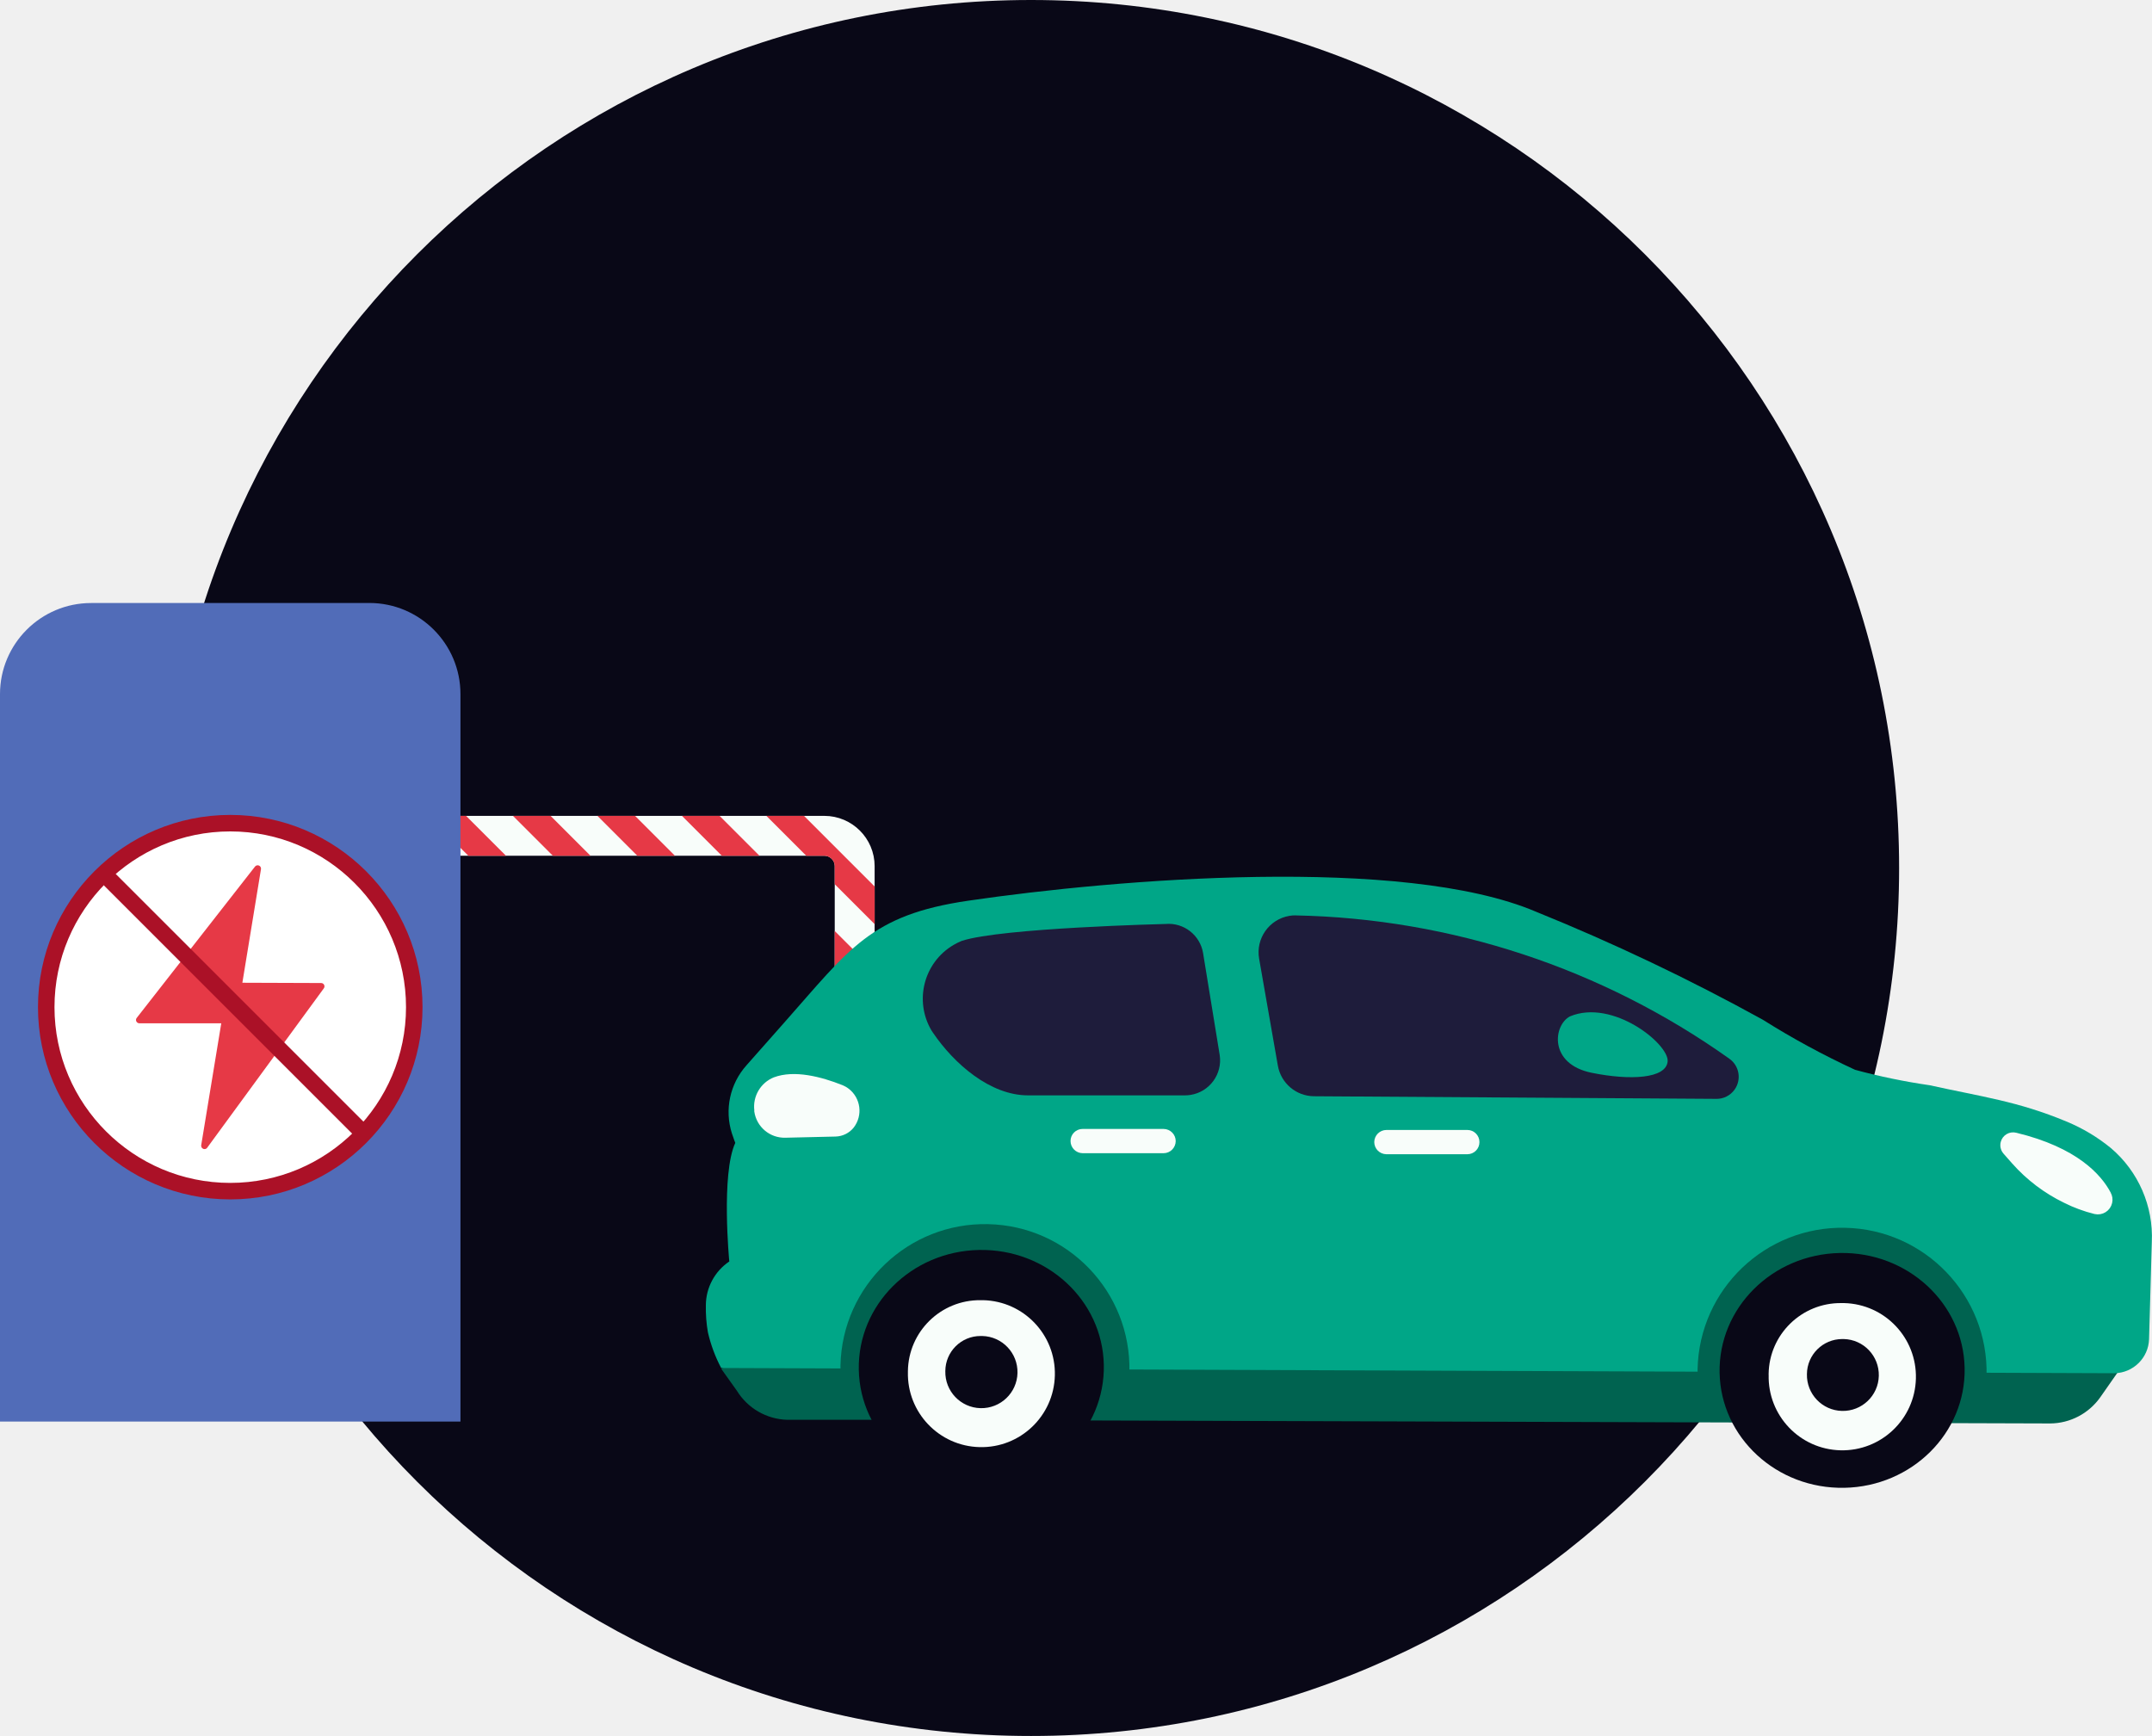
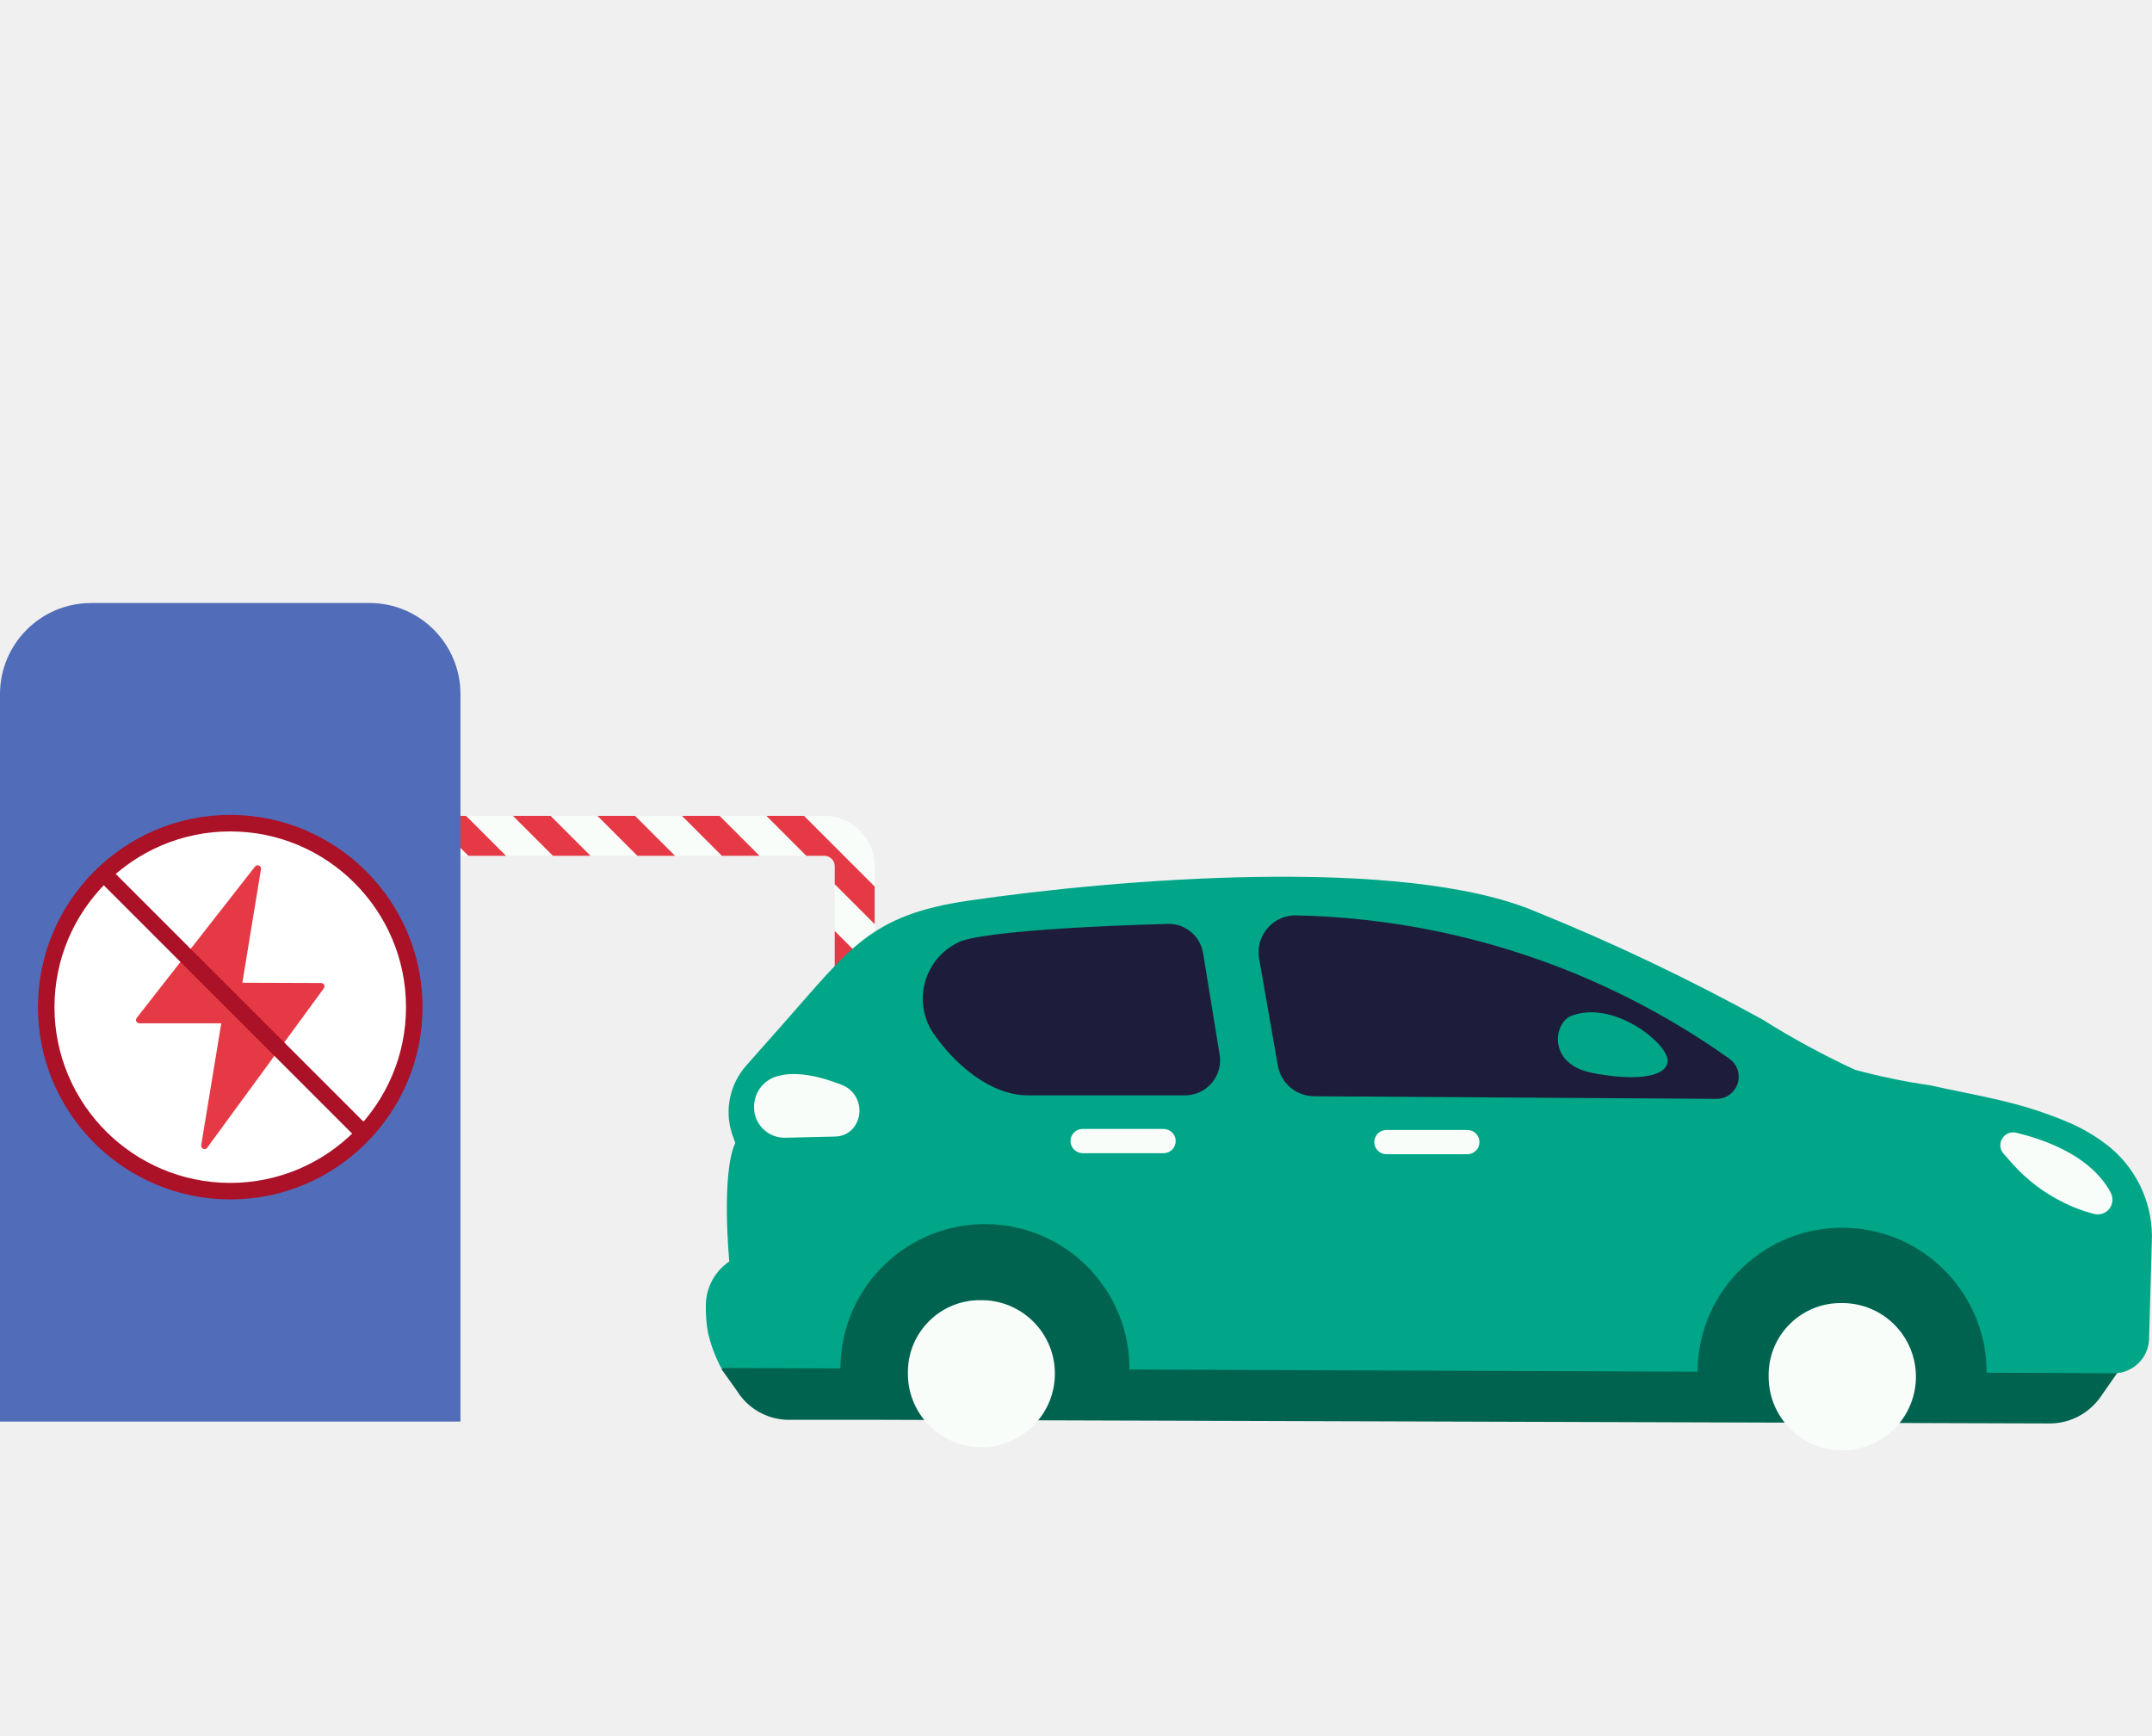
<svg xmlns="http://www.w3.org/2000/svg" id="a" viewBox="0 0 460.12 371.22">
  <defs>
-     <style>.d,.e,.f{fill:none;}.g{stroke-miterlimit:10;stroke-width:1.12px;}.g,.h{fill:#f8fdfa;}.g,.f{stroke:#f8fdfa;}.i{fill:#006350;}.j{fill:#e63946;}.k{fill:#fff;}.l{fill:#00a687;}.m{fill:#ab1127;}.n{fill:#1e1c3b;}.o{fill:#090817;}.p{fill:#516cb8;}.e{stroke:#e63946;stroke-width:5.69px;}.e,.f{stroke-linecap:round;stroke-linejoin:round;}.q{clip-path:url(#c);}.f{stroke-width:8.53px;}</style>
+     <style>
+             .d,.e,.f{fill:none;}.g{stroke-miterlimit:10;stroke-width:1.12px;}.g,.h{fill:#f8fdfa;}.g,.f{stroke:#f8fdfa;}.i{fill:#006350;}.j{fill:#e63946;}.k{fill:#fff;}.l{fill:#00a687;}.m{fill:#ab1127;}.n{fill:#1e1c3b;}.o{fill:#09081700;}.p{fill:#516cb8;}.e{stroke:#e63946;stroke-width:5.69px;}.e,.f{stroke-linecap:round;stroke-linejoin:round;}.q{clip-path:url(#c);}.f{stroke-width:8.53px;}
+         </style>
    <clipPath id="c">
      <path class="d" d="M268.1,280.73c0,2.36-1.91,4.27-4.27,4.27h-74.6c-5.93,0-10.76-4.83-10.76-10.76v-89.02h0c0-.59-.23-1.15-.65-1.57s-.98-.65-1.57-.65H81.17c-2.36,0-4.27-1.91-4.27-4.27s1.91-4.27,4.27-4.27h95.08c2.87,0,5.57,1.12,7.61,3.15,2.03,2.03,3.15,4.73,3.15,7.61h0v89.02c0,1.23,1,2.22,2.22,2.22h74.6c2.36,0,4.27,1.91,4.27,4.27Z" />
    </clipPath>
  </defs>
  <circle class="o" cx="220.44" cy="185.61" r="185.61" />
  <g>
    <g id="b">
      <g>
        <path class="f" d="M263.83,280.73h-74.6c-3.58,0-6.49-2.91-6.49-6.49h0v-89.02c0-3.58-2.91-6.49-6.49-6.49H81.17" />
        <g class="q">
          <g>
            <line class="e" x1="74.67" y1="171.55" x2="209.56" y2="306.44" />
            <line class="e" x1="83.68" y1="162.52" x2="218.6" y2="297.4" />
            <line class="e" x1="92.71" y1="153.48" x2="227.63" y2="288.37" />
            <line class="e" x1="101.75" y1="144.45" x2="236.63" y2="279.34" />
            <line class="e" x1="110.78" y1="135.42" x2="245.67" y2="270.3" />
            <line class="e" x1="119.81" y1="126.38" x2="254.7" y2="261.3" />
          </g>
        </g>
      </g>
      <g>
        <path class="i" d="M455.28,289.89l-6.22,8.9c-2.46,3.48-6.44,5.57-10.71,5.6l-250.42-.78h-19.64c-4.4-.14-8.43-2.47-10.74-6.22l-3.33-4.67,43.88-33.67,150.31-8.34,94.7,13.88,12.17,25.3Z" />
        <path class="l" d="M154.19,292.53c-1.27-2.41-2.22-4.97-2.83-7.62-.34-1.92-.48-3.87-.44-5.82,.02-3.75,1.9-7.24,5.01-9.34h0s-1.8-18.67,1.28-25.36c0,0-.31-.78-.72-2.02-1.62-5.06-.43-10.6,3.11-14.56l8.09-9.15c14-15.81,18.42-23,39.3-26.05,31.56-4.64,93.02-9.71,121.37,2.33,16.63,6.73,32.84,14.45,48.55,23.12,6.34,3.99,12.93,7.57,19.73,10.71,5.25,1.42,10.58,2.52,15.96,3.3,11.11,2.46,18.83,3.42,29.22,7.75,3.44,1.42,6.65,3.34,9.52,5.69,5.87,4.99,9.1,12.41,8.74,20.1l-.59,20.76c-.13,4.01-3.39,7.22-7.41,7.28l-297.91-1.12Z" />
        <path class="h" d="M180.08,232.03c-4.45-1.77-10.24-3.3-14.63-1.65-2.82,1.14-4.53,4.04-4.17,7.06-.02,.09-.02,.19,0,.28,.49,3.28,3.35,5.67,6.66,5.57l10.71-.25c1.52-.04,2.94-.74,3.89-1.93h0c1.99-2.59,1.51-6.3-1.07-8.29-.42-.33-.89-.59-1.38-.79Z" />
        <path class="g" d="M450.76,255.22c-1.93-3.61-6.91-9.34-19.79-12.45-1.17-.3-2.35,.4-2.65,1.57-.18,.7,0,1.44,.47,1.98l1.87,2.12c3.05,3.44,6.75,6.24,10.89,8.25,2.04,1.03,4.19,1.82,6.41,2.37,1.39,.32,2.78-.55,3.09-1.94,.15-.64,.04-1.32-.29-1.88Z" />
        <path class="n" d="M205.66,201.19c8.43-2.77,43.57-3.61,43.57-3.61,3.88-.33,7.36,2.38,8,6.22l3.55,21.78c.64,4.09-2.17,7.93-6.26,8.56-.38,.06-.76,.09-1.15,.09h-33.58c-8.06,0-15.78-6.72-20.32-13.41l-.31-.47c-3.75-6.35-1.64-14.54,4.71-18.28,.58-.34,1.18-.64,1.8-.89Z" />
        <path class="n" d="M277.02,195.75c33.29,.66,65.61,11.35,92.74,30.65,2.13,1.51,2.63,4.46,1.12,6.59-.9,1.27-2.37,2.02-3.92,1.99l-86.02-.56c-3.81-.03-7.06-2.78-7.72-6.54l-4.01-22.9c-.74-4.3,2.15-8.39,6.45-9.13,.45-.08,.9-.12,1.36-.11Z" />
        <path class="l" d="M356.56,226.99c.34-3.73-11.76-13.47-20.88-9.65-3.58,1.87-4.61,10.21,4.67,12.07,8.12,1.65,15.87,1.28,16.21-2.43Z" />
        <path class="h" d="M313.74,246.82h-17.33c-1.43-.02-2.58-1.18-2.58-2.61h0c.02-1.43,1.18-2.58,2.61-2.58h17.3c1.43,0,2.58,1.16,2.58,2.58v.03h0c0,1.43-1.16,2.58-2.58,2.58Z" />
        <path class="h" d="M248.8,246.6h-17.33c-1.43-.02-2.58-1.18-2.58-2.61h0c0-1.43,1.16-2.58,2.58-2.58h17.33c1.43,.02,2.58,1.18,2.58,2.61h0c-.02,1.42-1.16,2.57-2.58,2.58Z" />
        <path class="i" d="M241.48,294.09v-.75c.38-17.06-13.15-31.2-30.21-31.57-17.06-.38-31.2,13.15-31.57,30.21-.01,.63,0,1.26,.02,1.89l61.77,.22Z" />
        <path class="i" d="M424.75,294.87c.02-.25,.02-.5,0-.75,.38-17.06-13.15-31.2-30.22-31.57-17.06-.38-31.2,13.15-31.57,30.22-.01,.63,0,1.26,.02,1.89l61.77,.22Z" />
        <ellipse class="o" cx="209.81" cy="292.4" rx="26.2" ry="25.11" transform="translate(-5.52 4.04) rotate(-1.09)" />
        <path class="h" d="M194.12,293.37c-.21,8.68,6.66,15.88,15.34,16.08,8.68,.21,15.88-6.66,16.08-15.34,.21-8.68-6.66-15.88-15.34-16.08-.17,0-.35,0-.52,0-8.49-.1-15.46,6.7-15.56,15.19,0,.05,0,.1,0,.16Z" />
        <path class="o" d="M202.12,293.22c-.1,4.26,3.27,7.8,7.53,7.9,4.26,.1,7.8-3.27,7.9-7.53,.1-4.26-3.27-7.8-7.53-7.9-.11,0-.23,0-.34,0-4.16-.02-7.54,3.34-7.56,7.5v.03Z" />
        <ellipse class="o" cx="393.86" cy="293.04" rx="26.2" ry="25.11" transform="translate(-5.5 7.55) rotate(-1.09)" />
        <path class="h" d="M378.16,293.99c-.22,8.69,6.64,15.92,15.34,16.14,8.69,.22,15.92-6.64,16.14-15.34,.22-8.69-6.64-15.92-15.34-16.14-.19,0-.39,0-.59,0-8.49-.1-15.46,6.7-15.56,15.19,0,.05,0,.1,0,.16Z" />
        <path class="o" d="M386.34,293.84c-.1,4.24,3.25,7.77,7.5,7.87,4.24,.1,7.77-3.25,7.87-7.5,.1-4.24-3.25-7.77-7.5-7.87-.1,0-.21,0-.31,0-4.15,0-7.53,3.35-7.56,7.5Z" />
      </g>
    </g>
    <path class="p" d="M19.48,128.94h59.49c10.75,0,19.48,8.73,19.48,19.48v155.57H0V148.43c0-10.75,8.73-19.48,19.48-19.48Z" />
    <g>
      <g>
        <circle class="k" cx="49.23" cy="215.37" r="39.35" />
        <path class="m" d="M49.23,256.48c-22.67,0-41.11-18.44-41.11-41.11s18.44-41.11,41.11-41.11,41.11,18.44,41.11,41.11-18.44,41.11-41.11,41.11Zm0-78.69c-20.72,0-37.58,16.86-37.58,37.58s16.86,37.58,37.58,37.58,37.58-16.86,37.58-37.58-16.86-37.58-37.58-37.58Z" />
      </g>
      <path class="j" d="M69.3,210.6c-.12-.24-.37-.39-.63-.39l-16.85-.06,3.98-24.29c.05-.32-.12-.64-.42-.77-.3-.13-.65-.04-.85,.21l-25.3,32.37c-.17,.21-.2,.51-.08,.75,.12,.24,.37,.4,.64,.4h17.52l-4.29,26.07c-.05,.33,.12,.64,.43,.77,.09,.04,.18,.06,.28,.06,.22,0,.44-.1,.57-.29l24.94-34.09c.16-.22,.18-.5,.06-.74Z" />
      <path class="m" d="M77.56,243.95c-.45,0-.9-.17-1.25-.52l-53.97-53.97c-.69-.69-.69-1.8,0-2.49s1.8-.69,2.49,0l53.97,53.97c.69,.69,.69,1.8,0,2.49-.34,.34-.8,.52-1.25,.52Z" />
    </g>
  </g>
</svg>
